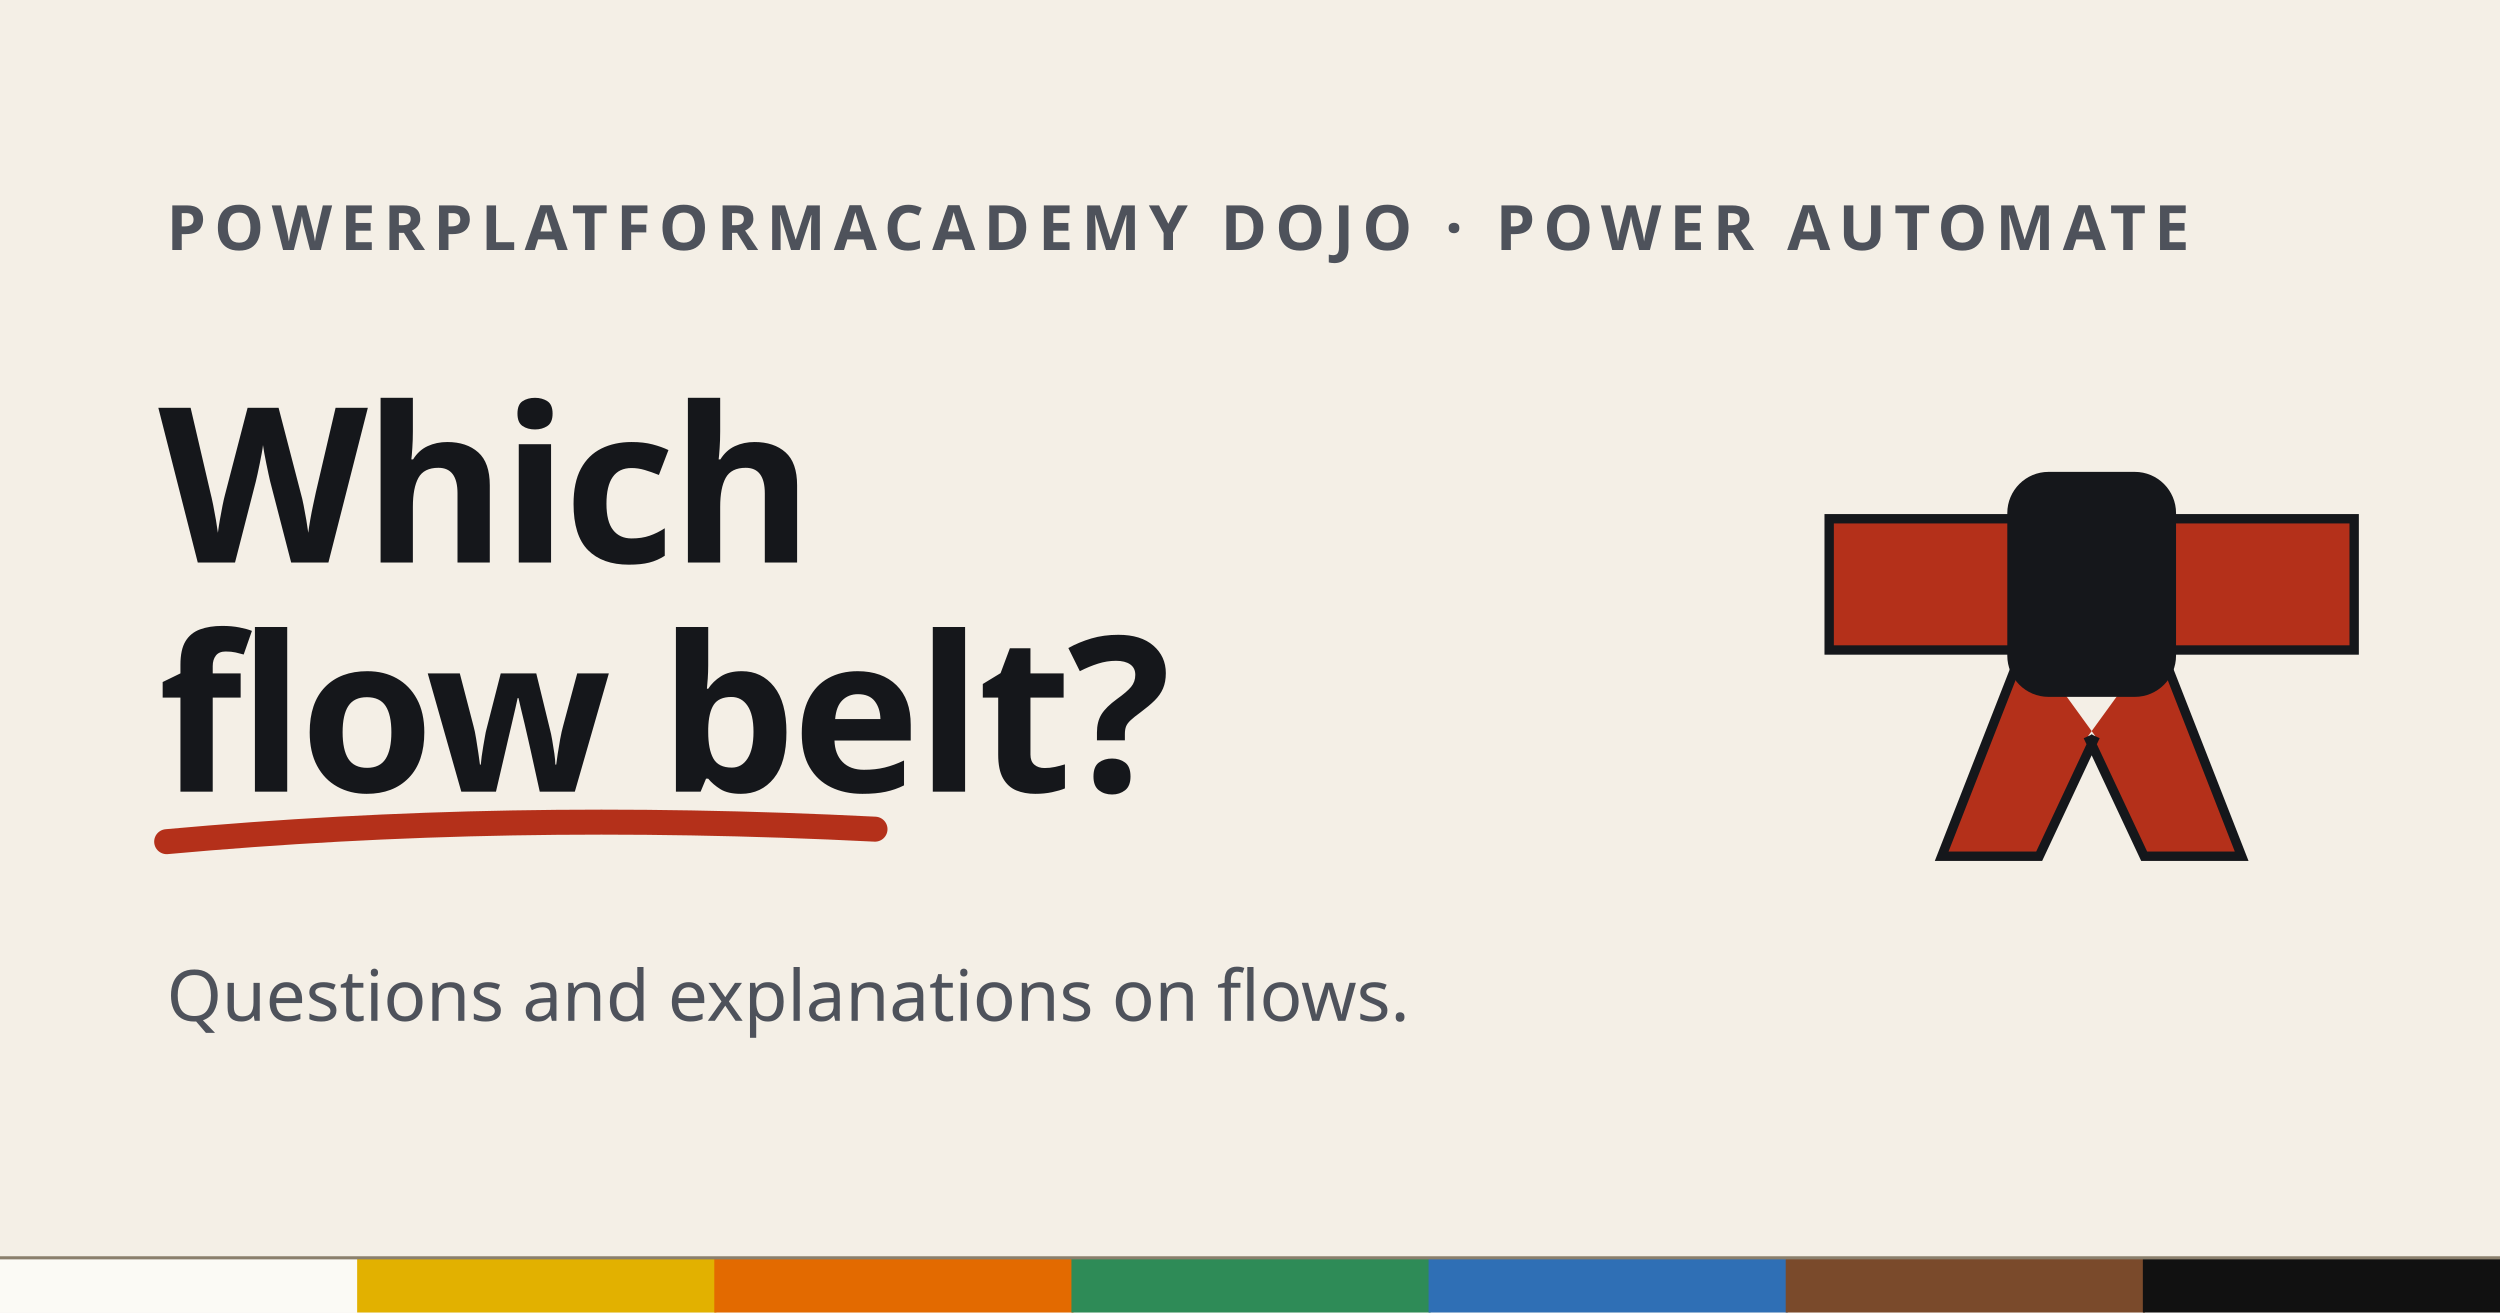
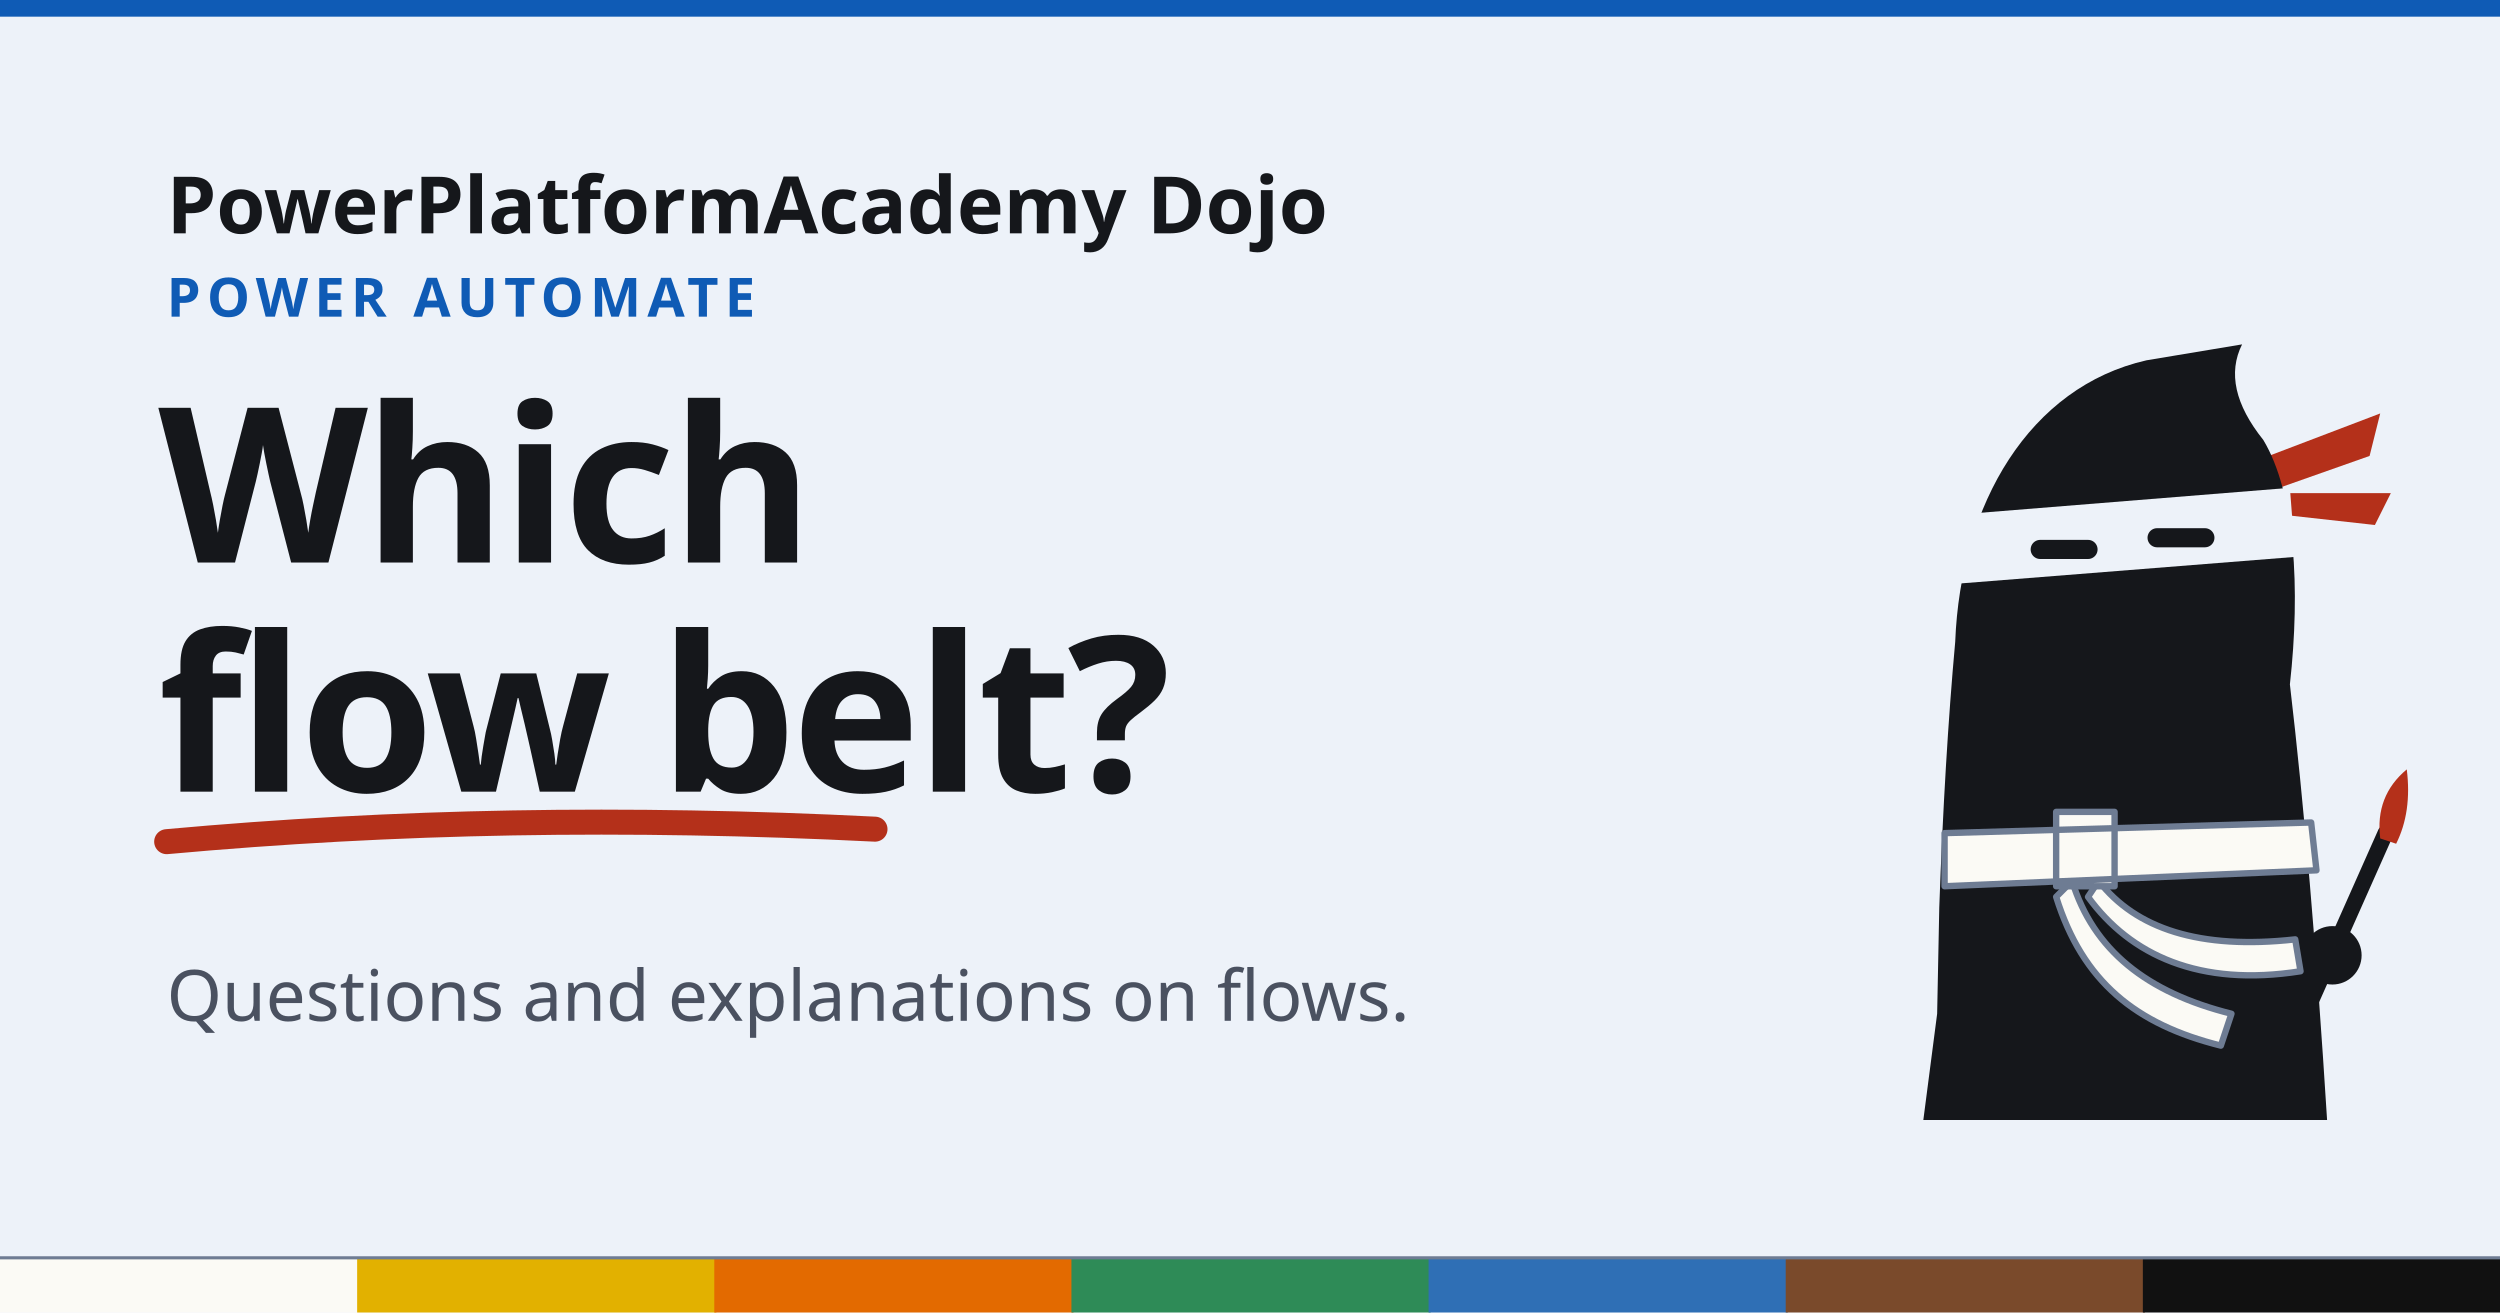
<svg xmlns="http://www.w3.org/2000/svg" width="1200" height="630" viewBox="0 0 1200 630">
-   <rect width="1200" height="630" fill="#F4EFE6" />
+   <rect width="1200" height="630" fill="#EDF2F9" />
  <rect x="0" y="604" width="172.429" height="26" fill="#FBFAF5" />
  <rect x="171.429" y="604" width="172.429" height="26" fill="#E2B100" />
  <rect x="342.857" y="604" width="172.429" height="26" fill="#E36A00" />
  <rect x="514.286" y="604" width="172.429" height="26" fill="#2E8B57" />
  <rect x="685.714" y="604" width="172.429" height="26" fill="#2F6FB5" />
  <rect x="857.143" y="604" width="172.429" height="26" fill="#7A4A2B" />
  <rect x="1028.571" y="604" width="172.429" height="26" fill="#111111" />
-   <rect x="0" y="603" width="1200" height="1.5" fill="#8A7F6C" />
-   <text x="80" y="120" font-family="Bahnschrift, 'Arial Narrow', sans-serif" font-weight="600" font-size="30" letter-spacing="4" fill="#4E525B">POWERPLATFORMACADEMY DOJO  ·  POWER AUTOMATE</text>
+   <rect x="0" y="603" width="1200" height="1.5" fill="#6E7C93" />
+   <rect x="0" y="0" width="1200" height="8" fill="#0F5BB5" />
+   <text x="80" y="112" font-family="Bahnschrift, 'Arial Narrow', sans-serif" font-weight="600" font-size="38" fill="#15171B">PowerPlatformAcademy Dojo</text>
+   <text x="80" y="152" font-family="Bahnschrift, 'Arial Narrow', sans-serif" font-weight="700" font-size="26" letter-spacing="3" fill="#0F5BB5">POWER AUTOMATE</text>
  <text x="76" y="270" font-family="Bahnschrift, 'Arial Narrow', sans-serif" font-weight="700" font-size="104" letter-spacing="-2" fill="#15171B">Which</text>
  <text x="76" y="380" font-family="Bahnschrift, 'Arial Narrow', sans-serif" font-weight="700" font-size="104" letter-spacing="-2" fill="#15171B">flow belt?</text>
  <path d="M80 404C190 394 300 392 420 398" fill="none" stroke="#B4301A" stroke-width="12" stroke-linecap="round" />
-   <text x="80" y="490" font-family="'Segoe UI', system-ui, sans-serif" font-size="34" fill="#4E525B">Questions and explanations on flows.</text>
-   <g transform="translate(860 150) scale(9)">
-     <path d="M2 11h28v7H2z" fill="#B4301A" stroke="#15171B" stroke-width=".5" />
-     <path d="M12.5 17.5L8 29h5.2l3-6.4M19.5 17.5L24 29h-5.2l-3-6.4" fill="#B4301A" stroke="#15171B" stroke-width=".5" />
-     <rect x="11.5" y="8.5" width="9" height="12" rx="2.2" fill="#15171B" />
+   <text x="80" y="490" font-family="'Segoe UI', system-ui, sans-serif" font-size="34" fill="#4A5160">Questions and explanations on flows.</text>
+   <g transform="translate(862 150) scale(2.55)">
+     <style>.t-koerper{fill:#15171B}.t-gesicht{fill:#EDF2F9}.t-augen{fill:none;stroke:#15171B;stroke-width:3.6;stroke-linecap:round}.t-band,.t-pinsel-spitze{fill:#B4301A}.t-guertel,.t-guertel-enden{fill:#FBFAF5;stroke:#6E7C93;stroke-width:1.2;stroke-linejoin:round}.t-pinsel-stiel{fill:none;stroke:#15171B;stroke-width:3;stroke-linecap:round}.t-hand{fill:#15171B}.t-rolle,.t-strich{display:none}</style>
+     <g class="t-figur">
+       <path class="t-band" d="M89 27l21-8-2 8-17 6zM90 34h22l-3 6-18-2z" />
+       <path class="t-koerper" d="M24 152l2.6-20 .4-20q1-28 3-50c1-26 14-48 36-53l18-3q-4 8 4 18c6 10 7 28 5 46q4 34 7 82z" />
+       <path class="t-gesicht" d="M31 38l62-5 1 13-63 5z" />
+       <path class="t-augen" d="M46 44.6h9M68 42.4h9" />
+       <g class="t-rolle">
+         <path class="t-rolle-blatt" d="M30 114h60v18H30z" />
+         <path class="t-rolle-zeilen" d="M38 120h40M38 126h28" />
+         <path class="t-rolle-enden" d="M25 111h6v24h-6zM89 111h6v24h-6z" />
+       </g>
+       <path class="t-guertel-enden" d="M52 107c4 13 14 21 30 25l-2 6c-16-4-26-12-31-28zM57 107c7 9 19 13 37 11l1 6c-19 3-32-3-40-14z" />
+       <path class="t-guertel" d="M28 98l69-2 1 9-70 3zM49 94h11v14H49z" />
+       <g class="t-pinsel">
+         <path class="t-pinsel-stiel" d="M95 134l16-36" />
+         <path class="t-pinsel-spitze" d="M110 99q-1-8 5-13 1 8-2 14z" />
+         <circle class="t-hand" cx="101" cy="121" r="5.5" />
+       </g>
+       <path class="t-strich" pathLength="1" d="M24 152l2.6-20 .4-20q1-28 3-50c1-26 14-48 36-53l18-3q-4 8 4 18c6 10 7 28 5 46q4 34 7 82z" />
+     </g>
  </g>
</svg>
